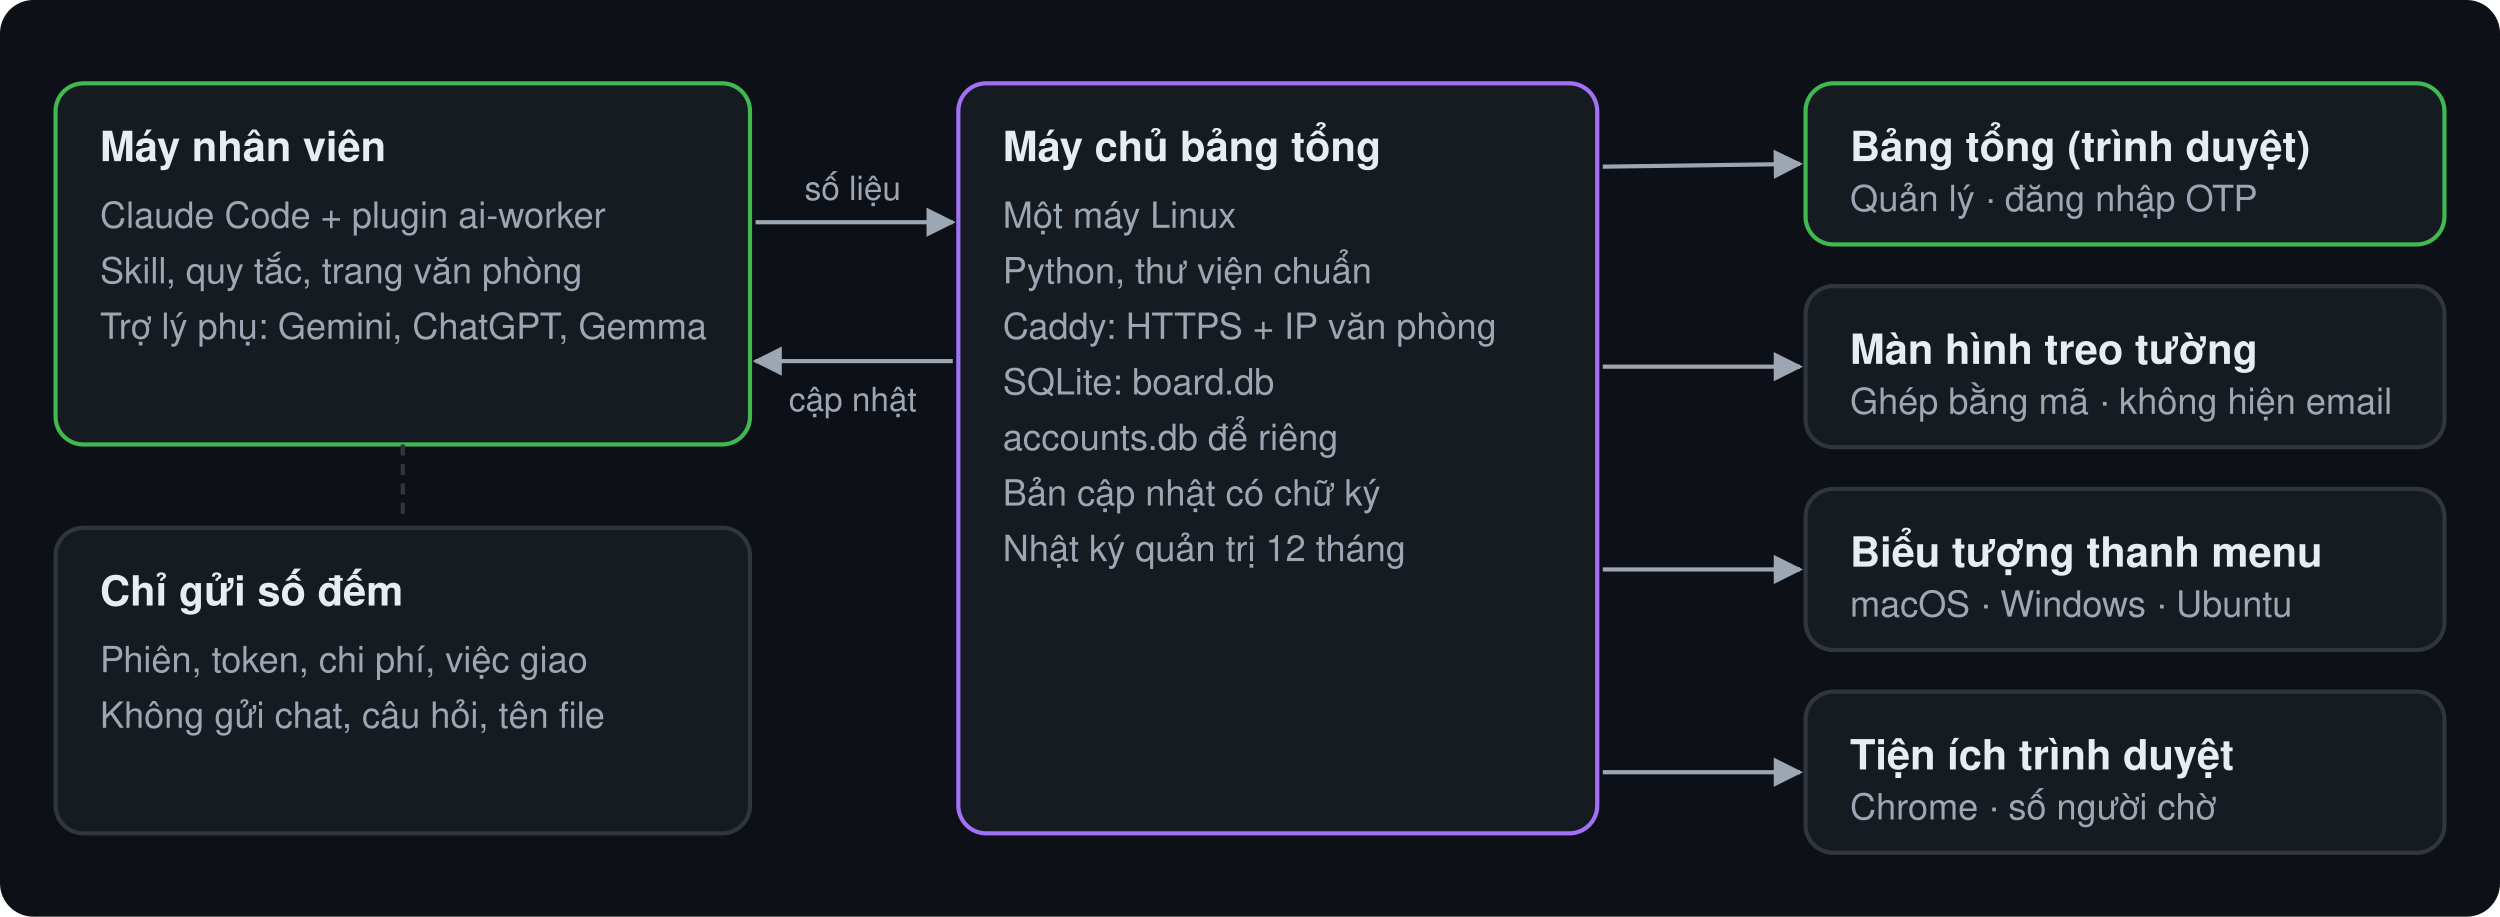
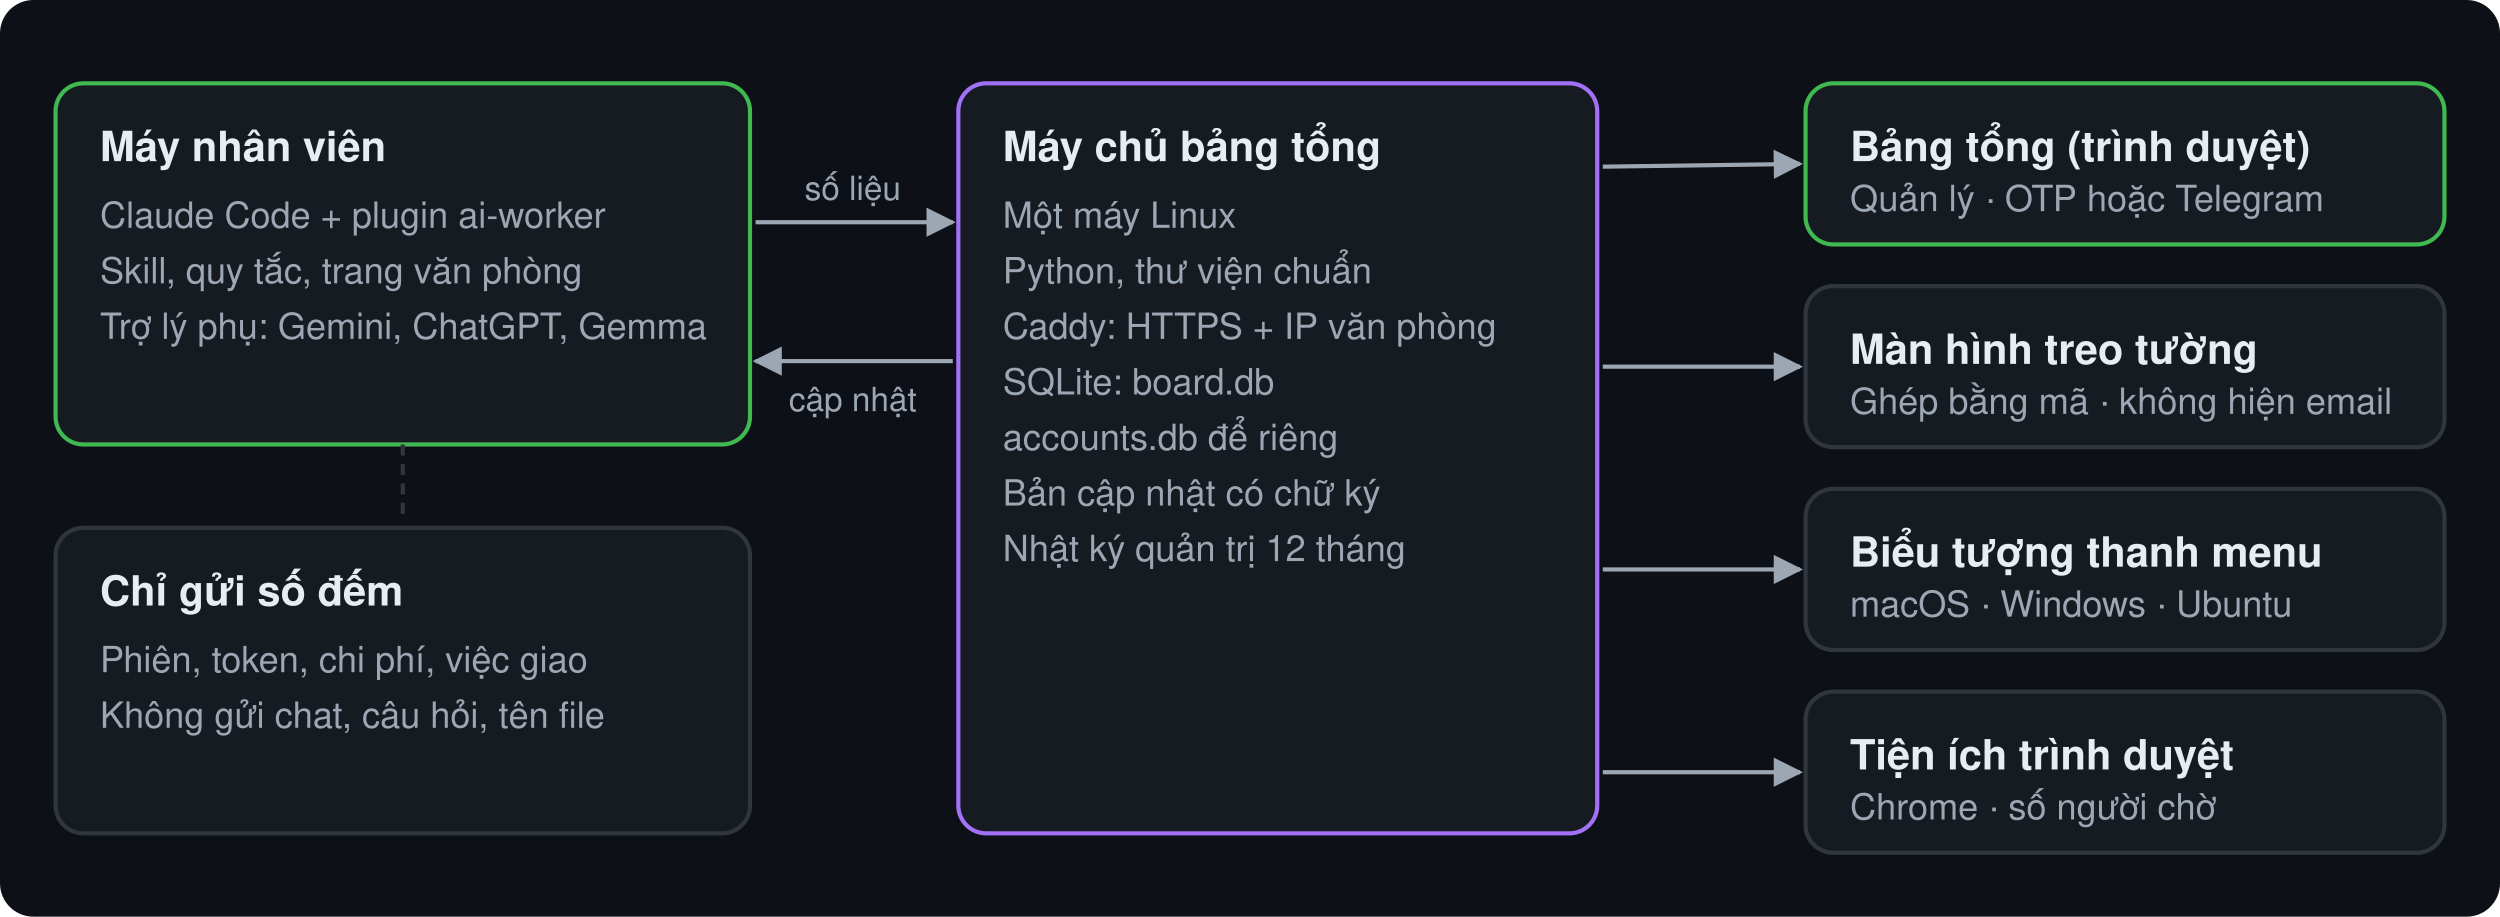
<svg xmlns="http://www.w3.org/2000/svg" width="900" height="330" viewBox="0 0 900 330" font-family="-apple-system,Segoe UI,Helvetica,Arial,sans-serif">
  <defs>
    <marker id="a" viewBox="0 0 10 10" refX="9" refY="5" markerWidth="7" markerHeight="7" orient="auto">
      <path d="M0 0L10 5L0 10z" fill="#9da7b3" />
    </marker>
  </defs>
  <rect width="900" height="330" rx="12" fill="#0d1117" />
  <rect x="20" y="30" width="250" height="130" rx="10" fill="#161b22" stroke="#3fb950" stroke-width="1.5" />
  <text x="36" y="58" font-size="15" font-weight="600" fill="#e6edf3">Máy nhân viên</text>
  <text x="36" y="82" font-size="13" fill="#9da7b3">Claude Code + plugin ai-worker</text>
  <text x="36" y="102" font-size="13" fill="#9da7b3">Skill, quy tắc, trang văn phòng</text>
  <text x="36" y="122" font-size="13" fill="#9da7b3">Trợ lý phụ: Gemini, ChatGPT, Gemma</text>
  <rect x="20" y="190" width="250" height="110" rx="10" fill="#161b22" stroke="#30363d" stroke-width="1.5" />
  <text x="36" y="218" font-size="15" font-weight="600" fill="#e6edf3">Chỉ gửi số đếm</text>
  <text x="36" y="242" font-size="13" fill="#9da7b3">Phiên, token, chi phí, việc giao</text>
  <text x="36" y="262" font-size="13" fill="#9da7b3">Không gửi chat, câu hỏi, tên file</text>
  <rect x="345" y="30" width="230" height="270" rx="10" fill="#161b22" stroke="#a371f7" stroke-width="1.5" />
  <text x="361" y="58" font-size="15" font-weight="600" fill="#e6edf3">Máy chủ bảng tổng</text>
  <text x="361" y="82" font-size="13" fill="#9da7b3">Một máy Linux</text>
  <text x="361" y="102" font-size="13" fill="#9da7b3">Python, thư viện chuẩn</text>
  <text x="361" y="122" font-size="13" fill="#9da7b3">Caddy: HTTPS + IP văn phòng</text>
  <text x="361" y="142" font-size="13" fill="#9da7b3">SQLite: board.db</text>
  <text x="361" y="162" font-size="13" fill="#9da7b3">accounts.db để riêng</text>
  <text x="361" y="182" font-size="13" fill="#9da7b3">Bản cập nhật có chữ ký</text>
  <text x="361" y="202" font-size="13" fill="#9da7b3">Nhật ký quản trị 12 tháng</text>
  <rect x="650" y="30" width="230" height="58" rx="10" fill="#161b22" stroke="#3fb950" stroke-width="1.5" />
  <text x="666" y="58" font-size="15" font-weight="600" fill="#e6edf3">Bảng tổng (trình duyệt)</text>
-   <text x="666" y="76" font-size="13" fill="#9da7b3">Quản lý · đăng nhập OTP</text>
+   <text x="666" y="76" font-size="13" fill="#9da7b3">Quản lý · OTP hoặc Telegram</text>
  <rect x="650" y="103" width="230" height="58" rx="10" fill="#161b22" stroke="#30363d" stroke-width="1.5" />
  <text x="666" y="131" font-size="15" font-weight="600" fill="#e6edf3">Màn hình treo tường</text>
  <text x="666" y="149" font-size="13" fill="#9da7b3">Ghép bằng mã · không hiện email</text>
  <rect x="650" y="176" width="230" height="58" rx="10" fill="#161b22" stroke="#30363d" stroke-width="1.5" />
  <text x="666" y="204" font-size="15" font-weight="600" fill="#e6edf3">Biểu tượng thanh menu</text>
  <text x="666" y="222" font-size="13" fill="#9da7b3">macOS · Windows · Ubuntu</text>
  <rect x="650" y="249" width="230" height="58" rx="10" fill="#161b22" stroke="#30363d" stroke-width="1.5" />
  <text x="666" y="277" font-size="15" font-weight="600" fill="#e6edf3">Tiện ích trình duyệt</text>
  <text x="666" y="295" font-size="13" fill="#9da7b3">Chrome · số người chờ</text>
  <line x1="272" y1="80" x2="343" y2="80" stroke="#9da7b3" stroke-width="1.5" marker-end="url(#a)" />
  <text x="307" y="72" font-size="12" fill="#9da7b3" text-anchor="middle">số liệu</text>
  <line x1="343" y1="130" x2="272" y2="130" stroke="#9da7b3" stroke-width="1.5" marker-end="url(#a)" />
  <text x="307" y="148" font-size="12" fill="#9da7b3" text-anchor="middle">cập nhật</text>
  <line x1="577" y1="60" x2="648" y2="59" stroke="#9da7b3" stroke-width="1.5" marker-end="url(#a)" />
  <line x1="577" y1="132" x2="648" y2="132" stroke="#9da7b3" stroke-width="1.5" marker-end="url(#a)" />
  <line x1="577" y1="205" x2="648" y2="205" stroke="#9da7b3" stroke-width="1.5" marker-end="url(#a)" />
  <line x1="577" y1="278" x2="648" y2="278" stroke="#9da7b3" stroke-width="1.5" marker-end="url(#a)" />
  <line x1="145" y1="160" x2="145" y2="188" stroke="#30363d" stroke-width="1.5" stroke-dasharray="4 3" />
</svg>
